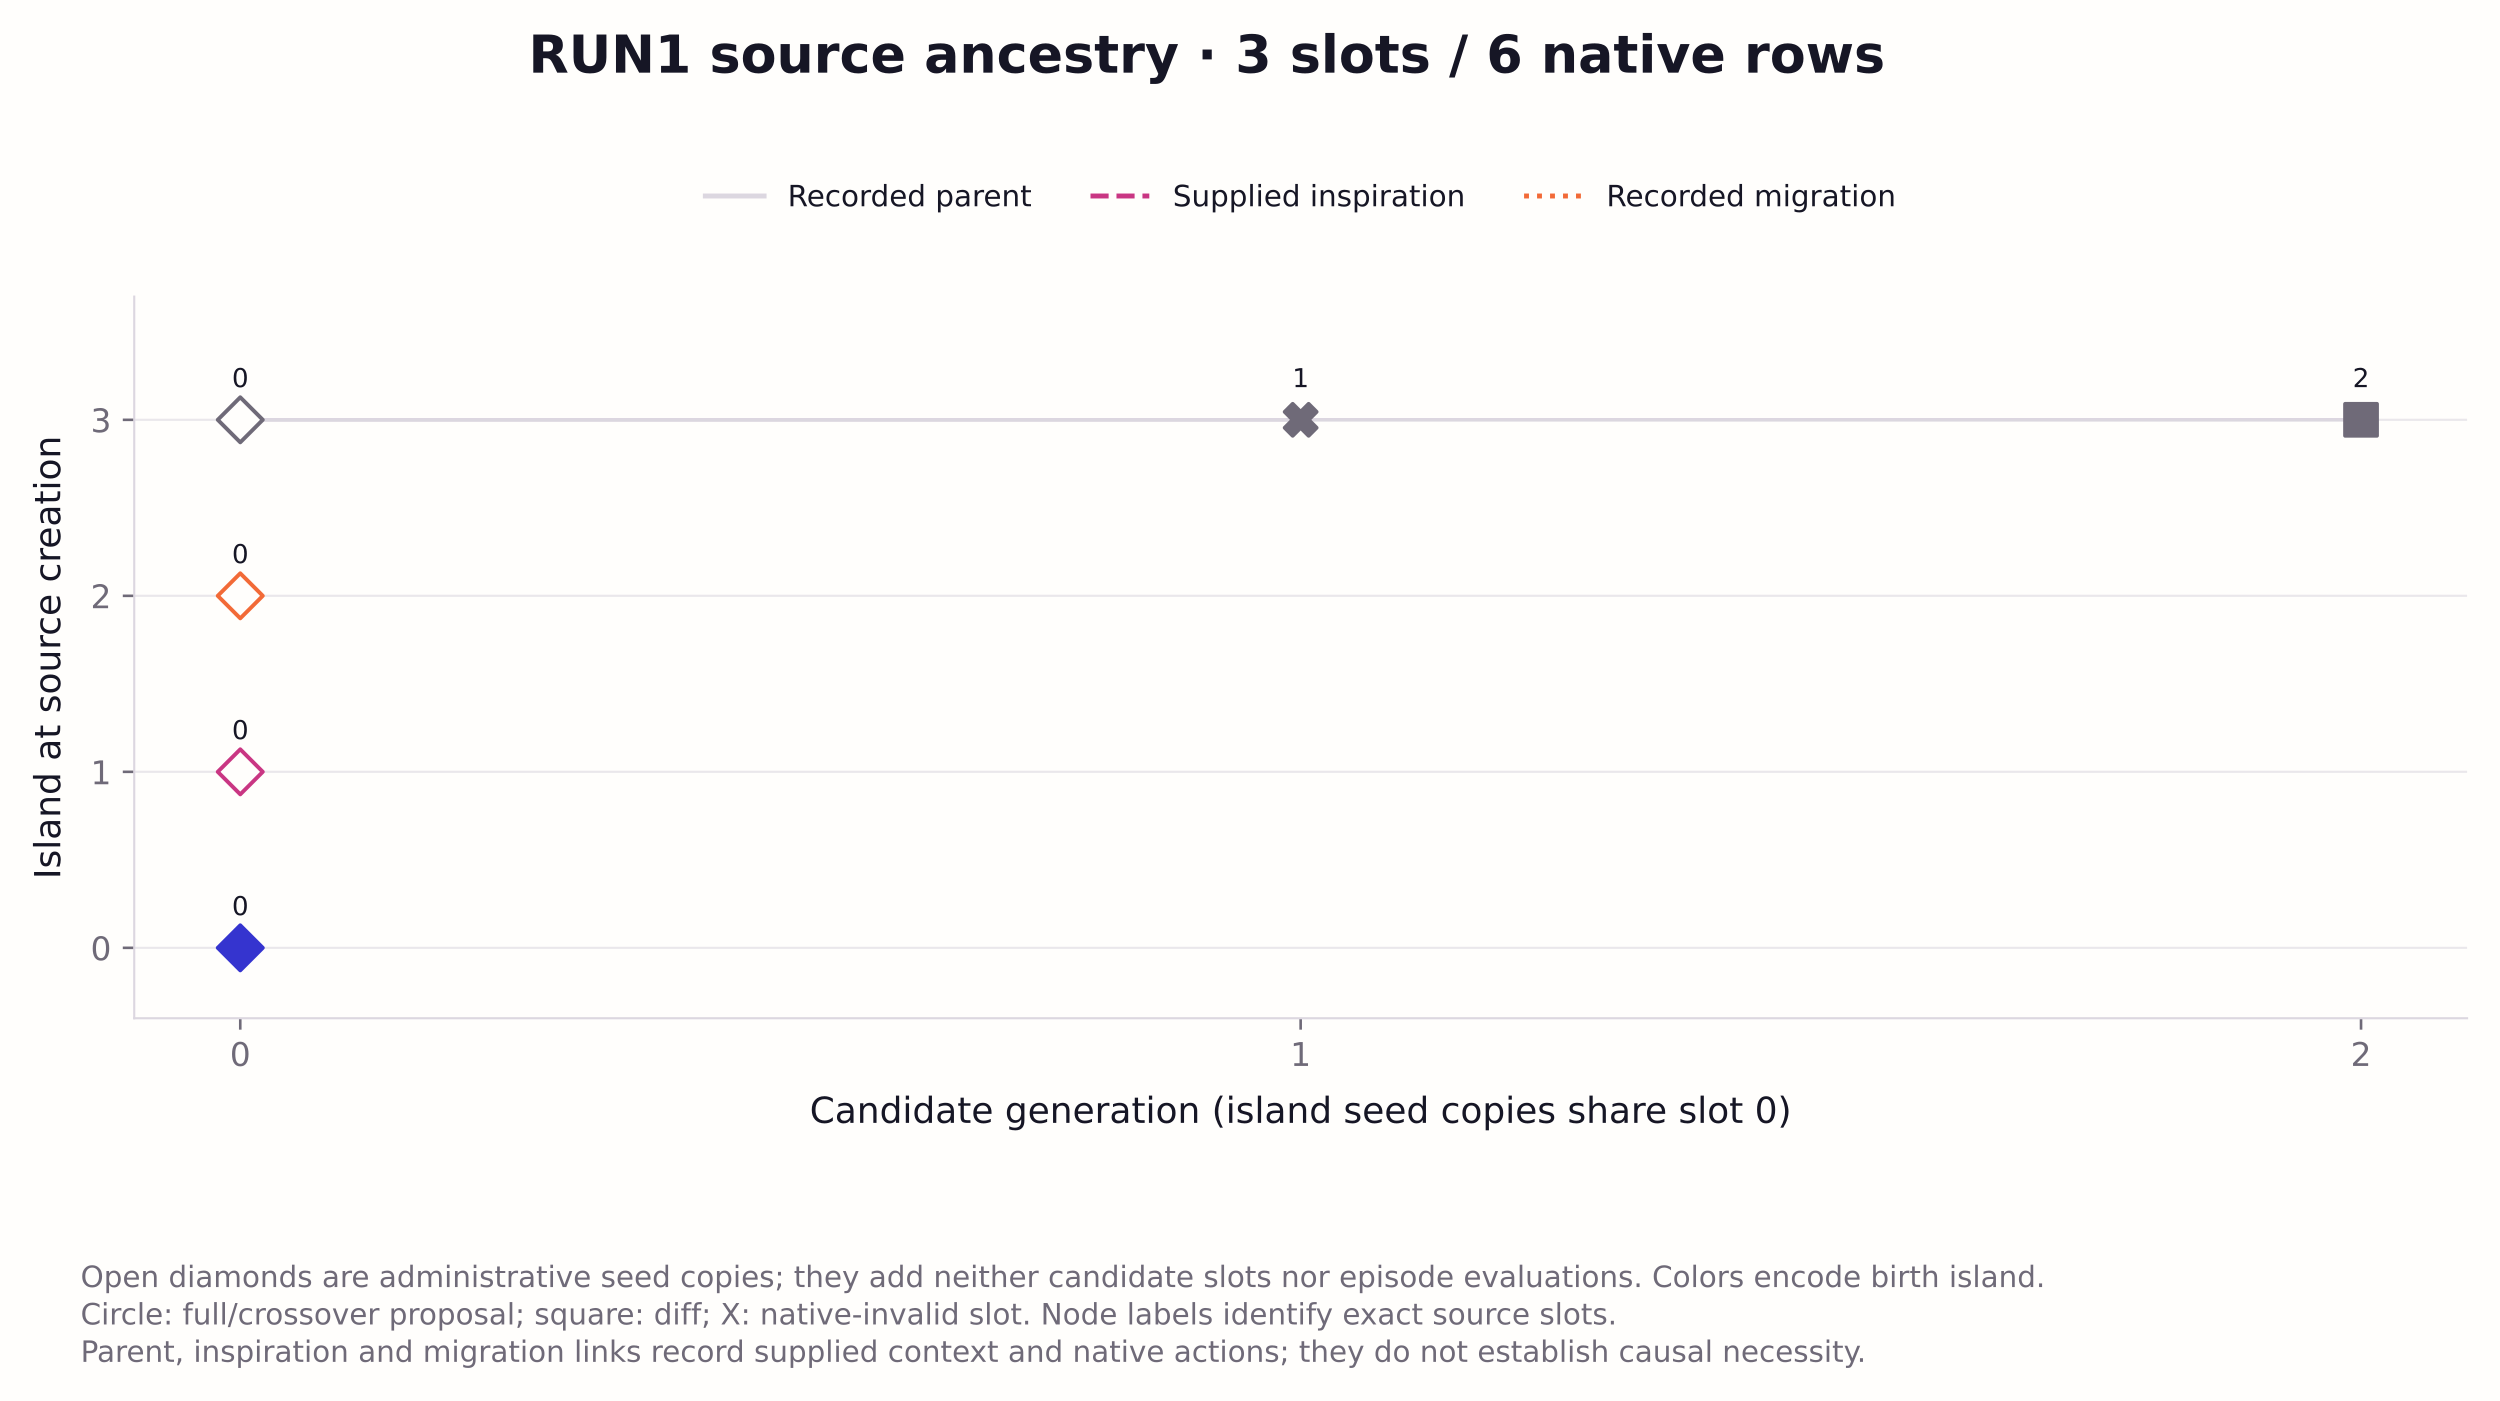
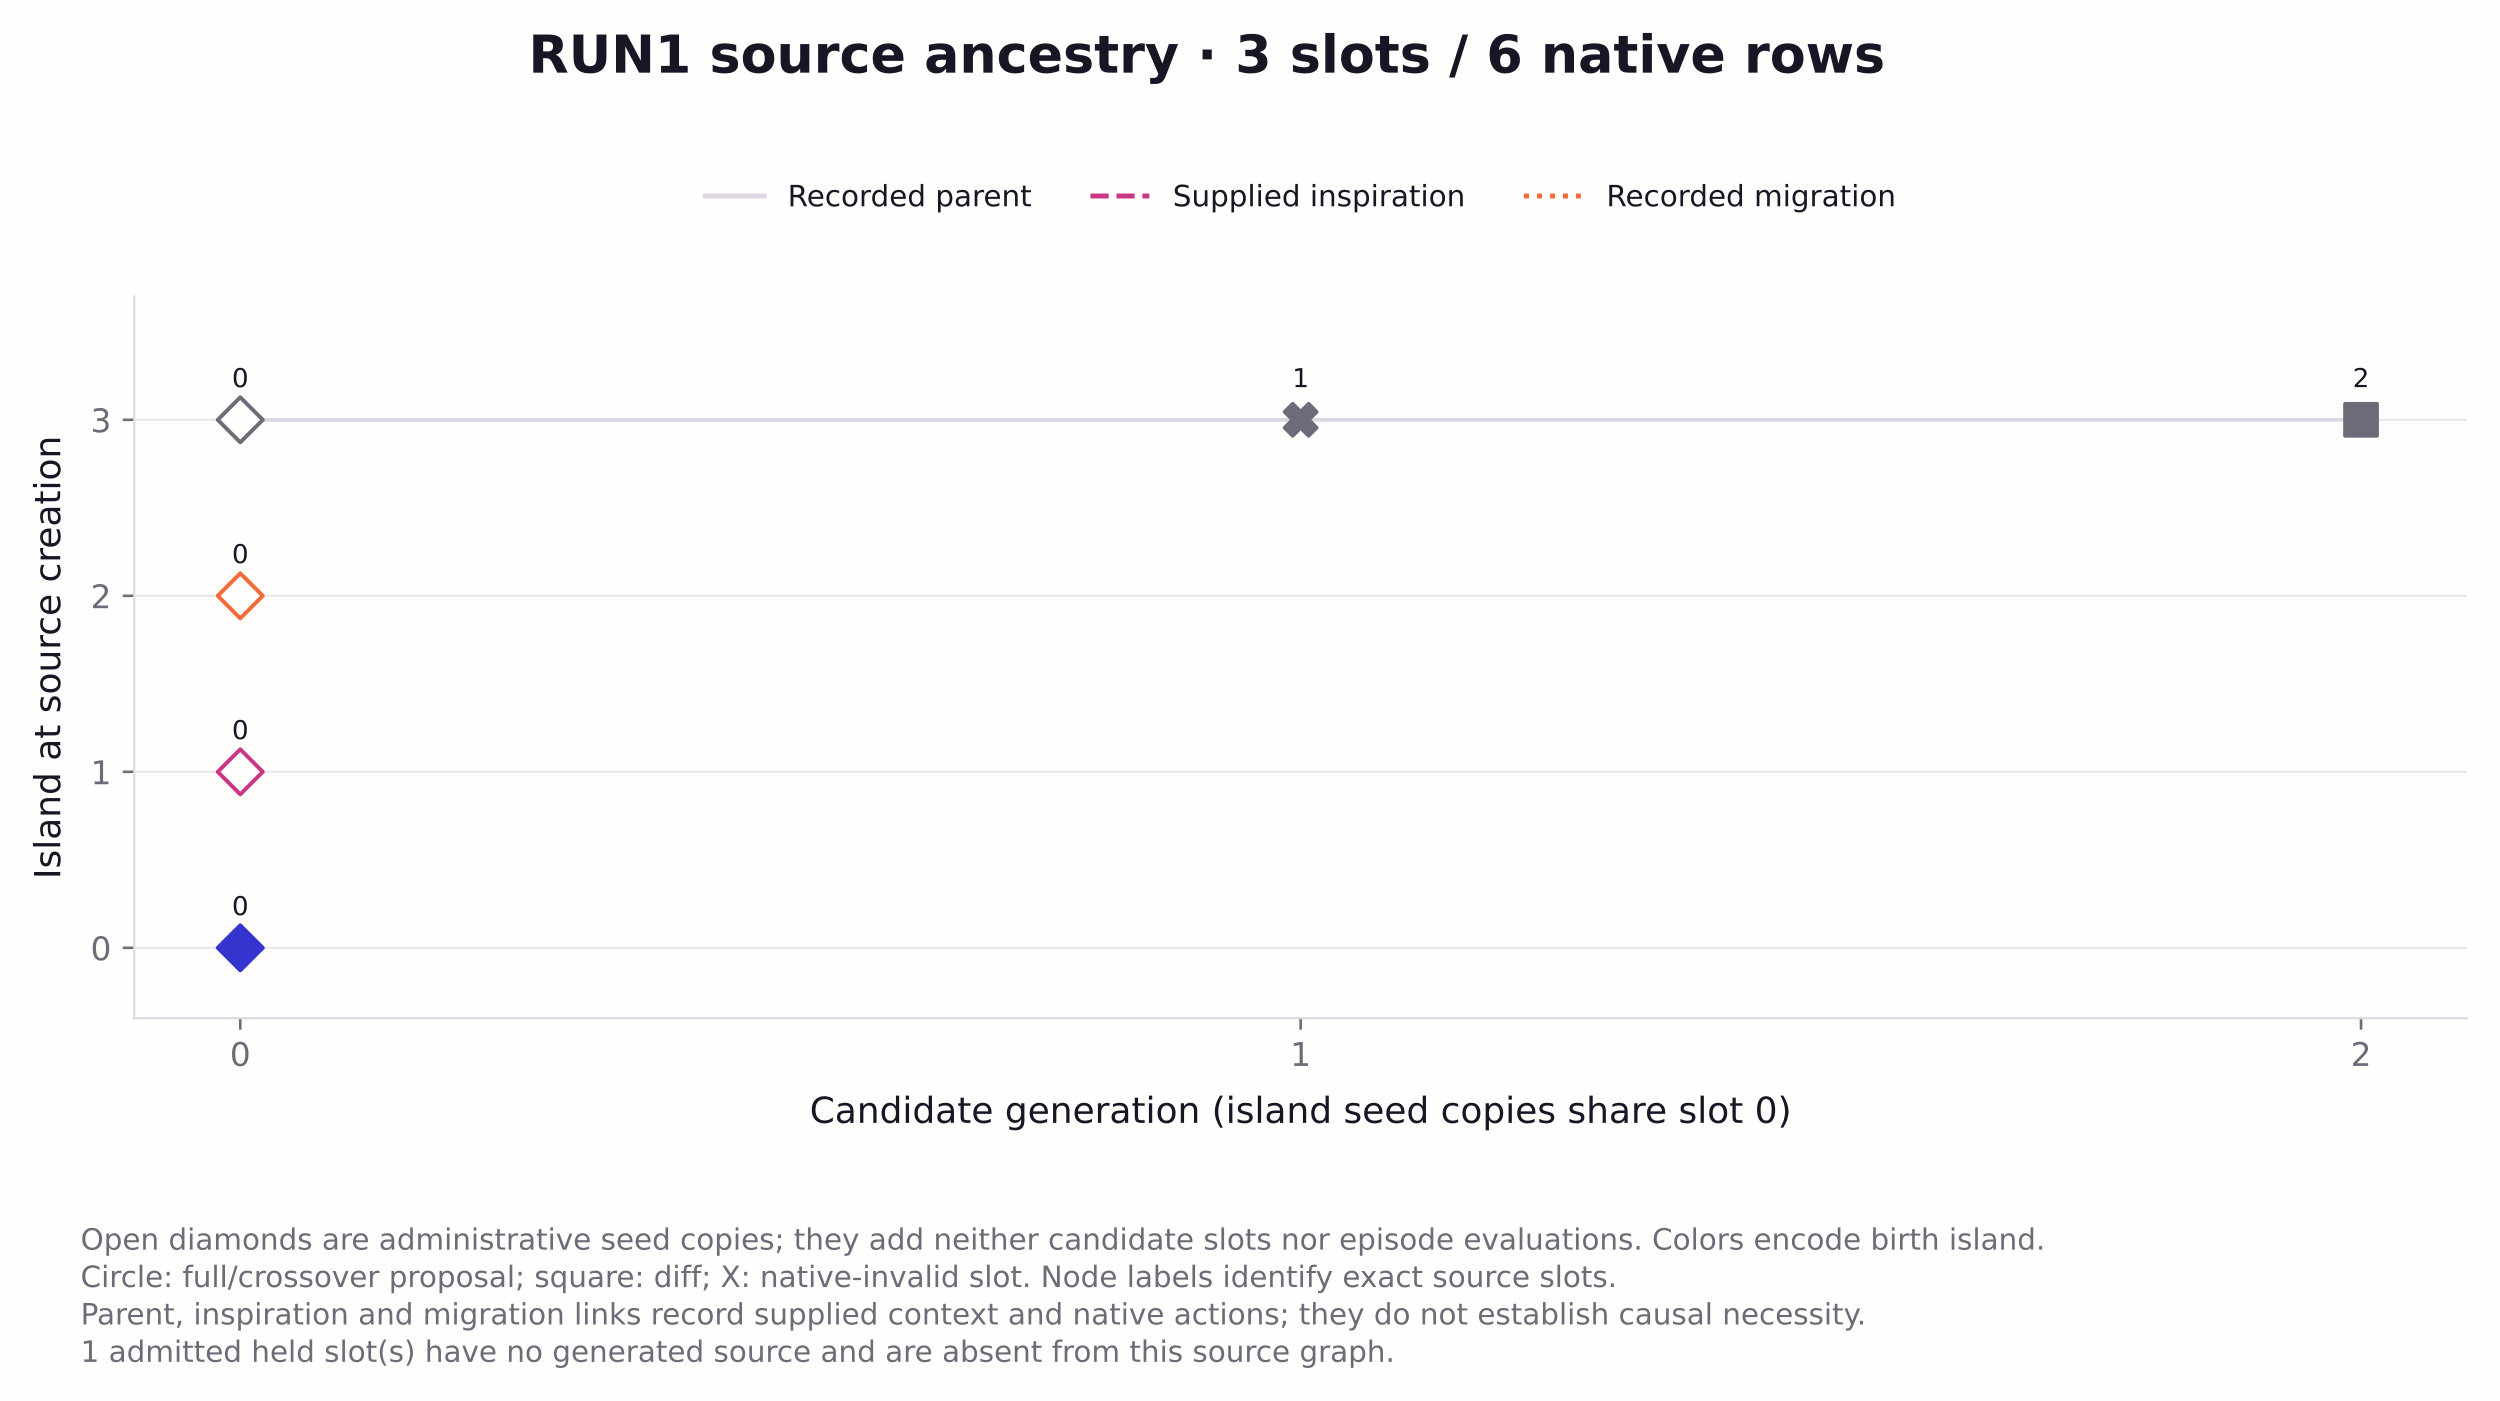
<svg xmlns="http://www.w3.org/2000/svg" xmlns:xlink="http://www.w3.org/1999/xlink" width="765.264pt" height="428.818pt" viewBox="0 0 765.264 428.818" version="1.1">
  <defs>
    <style type="text/css">*{stroke-linejoin: round; stroke-linecap: butt}</style>
  </defs>
  <g id="figure_1">
    <g id="patch_1">
      <path d="M 0 428.818 L 765.264 428.818 L 765.264 0 L 0 0 z " style="fill: #fffefc" />
    </g>
    <g id="axes_1">
      <g id="patch_2">
        <path d="M 41.088 311.688 L 755.184 311.688 L 755.184 90.792 L 41.088 90.792 z " style="fill: #fffefc" />
      </g>
      <g id="line2d_1">
        <path d="M 73.547 128.506 L 398.136 128.506 " clip-path="url(#p852be7aca1)" style="fill: none; stroke: #dcd7e0; stroke-width: 1.1; stroke-linecap: square" />
      </g>
      <g id="line2d_2">
        <path d="M 73.547 128.506 L 722.726 128.506 " clip-path="url(#p852be7aca1)" style="fill: none; stroke: #dcd7e0; stroke-width: 1.1; stroke-linecap: square" />
      </g>
      <g id="matplotlib.axis_1">
        <g id="xtick_1">
          <g id="line2d_3">
            <defs>
              <path id="m9706a7be92" d="M 0 0 L 0 3.5 " style="stroke: #6f6a78; stroke-width: 0.8" />
            </defs>
            <g>
              <use xlink:href="#m9706a7be92" x="73.547" y="311.688" style="fill: #6f6a78; stroke: #6f6a78; stroke-width: 0.8" />
            </g>
          </g>
          <g id="text_1">
            <text style="font-size: 10px; font-family: 'DejaVu Sans'; text-anchor: middle; fill: #6f6a78" x="73.547" y="326.286" transform="rotate(-0 73.54735 326.2864)">0</text>
          </g>
        </g>
        <g id="xtick_2">
          <g id="line2d_4">
            <g>
              <use xlink:href="#m9706a7be92" x="398.136" y="311.688" style="fill: #6f6a78; stroke: #6f6a78; stroke-width: 0.8" />
            </g>
          </g>
          <g id="text_2">
            <text style="font-size: 10px; font-family: 'DejaVu Sans'; text-anchor: middle; fill: #6f6a78" x="398.136" y="326.286" transform="rotate(-0 398.1364 326.2864)">1</text>
          </g>
        </g>
        <g id="xtick_3">
          <g id="line2d_5">
            <g>
              <use xlink:href="#m9706a7be92" x="722.726" y="311.688" style="fill: #6f6a78; stroke: #6f6a78; stroke-width: 0.8" />
            </g>
          </g>
          <g id="text_3">
            <text style="font-size: 10px; font-family: 'DejaVu Sans'; text-anchor: middle; fill: #6f6a78" x="722.726" y="326.286" transform="rotate(-0 722.7255 326.2864)">2</text>
          </g>
        </g>
        <g id="text_4">
          <text style="font-size: 11px; font-family: 'DejaVu Sans'; text-anchor: middle; fill: #161625" x="398.136" y="343.724" transform="rotate(-0 398.1364 343.7244)">Candidate generation (island seed copies share slot 0)</text>
        </g>
      </g>
      <g id="matplotlib.axis_2">
        <g id="ytick_1">
          <g id="line2d_6">
            <path d="M 41.088 290.137 L 755.184 290.137 " clip-path="url(#p852be7aca1)" style="fill: none; stroke: #dcd7e0; stroke-opacity: 0.6; stroke-width: 0.65; stroke-linecap: square" />
          </g>
          <g id="line2d_7">
            <defs>
              <path id="m04c4370693" d="M 0 0 L -3.5 0 " style="stroke: #6f6a78; stroke-width: 0.8" />
            </defs>
            <g>
              <use xlink:href="#m04c4370693" x="41.088" y="290.137" style="fill: #6f6a78; stroke: #6f6a78; stroke-width: 0.8" />
            </g>
          </g>
          <g id="text_5">
            <text style="font-size: 10px; font-family: 'DejaVu Sans'; text-anchor: end; fill: #6f6a78" x="34.088" y="293.936" transform="rotate(-0 34.08844 293.9364)">0</text>
          </g>
        </g>
        <g id="ytick_2">
          <g id="line2d_8">
            <path d="M 41.088 236.26 L 755.184 236.26 " clip-path="url(#p852be7aca1)" style="fill: none; stroke: #dcd7e0; stroke-opacity: 0.6; stroke-width: 0.65; stroke-linecap: square" />
          </g>
          <g id="line2d_9">
            <g>
              <use xlink:href="#m04c4370693" x="41.088" y="236.26" style="fill: #6f6a78; stroke: #6f6a78; stroke-width: 0.8" />
            </g>
          </g>
          <g id="text_6">
            <text style="font-size: 10px; font-family: 'DejaVu Sans'; text-anchor: end; fill: #6f6a78" x="34.088" y="240.059" transform="rotate(-0 34.08844 240.0593)">1</text>
          </g>
        </g>
        <g id="ytick_3">
          <g id="line2d_10">
            <path d="M 41.088 182.383 L 755.184 182.383 " clip-path="url(#p852be7aca1)" style="fill: none; stroke: #dcd7e0; stroke-opacity: 0.6; stroke-width: 0.65; stroke-linecap: square" />
          </g>
          <g id="line2d_11">
            <g>
              <use xlink:href="#m04c4370693" x="41.088" y="182.383" style="fill: #6f6a78; stroke: #6f6a78; stroke-width: 0.8" />
            </g>
          </g>
          <g id="text_7">
            <text style="font-size: 10px; font-family: 'DejaVu Sans'; text-anchor: end; fill: #6f6a78" x="34.088" y="186.182" transform="rotate(-0 34.08844 186.1822)">2</text>
          </g>
        </g>
        <g id="ytick_4">
          <g id="line2d_12">
            <path d="M 41.088 128.506 L 755.184 128.506 " clip-path="url(#p852be7aca1)" style="fill: none; stroke: #dcd7e0; stroke-opacity: 0.6; stroke-width: 0.65; stroke-linecap: square" />
          </g>
          <g id="line2d_13">
            <g>
              <use xlink:href="#m04c4370693" x="41.088" y="128.506" style="fill: #6f6a78; stroke: #6f6a78; stroke-width: 0.8" />
            </g>
          </g>
          <g id="text_8">
            <text style="font-size: 10px; font-family: 'DejaVu Sans'; text-anchor: end; fill: #6f6a78" x="34.088" y="132.305" transform="rotate(-0 34.08844 132.3052)">3</text>
          </g>
        </g>
        <g id="text_9">
          <text style="font-size: 11px; font-family: 'DejaVu Sans'; text-anchor: middle; fill: #161625" x="18.438" y="201.24" transform="rotate(-90 18.43828 201.24)">Island at source creation</text>
        </g>
      </g>
      <g id="patch_3">
        <path d="M 41.088 311.688 L 41.088 90.792 " style="fill: none; stroke: #dcd7e0; stroke-width: 0.65; stroke-linejoin: miter; stroke-linecap: square" />
      </g>
      <g id="patch_4">
        <path d="M 41.088 311.688 L 755.184 311.688 " style="fill: none; stroke: #dcd7e0; stroke-width: 0.65; stroke-linejoin: miter; stroke-linecap: square" />
      </g>
      <g id="PathCollection_1">
        <defs>
          <path id="m0a7234c733" d="M -0 6.892 L 6.892 0 L 0 -6.892 L -6.892 -0 z " style="stroke: #3534cf; stroke-width: 1.2" />
        </defs>
        <g clip-path="url(#p852be7aca1)">
          <use xlink:href="#m0a7234c733" x="73.547" y="290.137" style="fill: #3534cf; stroke: #3534cf; stroke-width: 1.2" />
        </g>
      </g>
      <g id="text_10">
        <text style="font-size: 8px; font-family: 'DejaVu Sans'; text-anchor: middle; fill: #161625" x="73.547" y="280.137" transform="rotate(-0 73.54735 280.1372)">0</text>
      </g>
      <g id="PathCollection_2">
        <defs>
          <path id="m00a4052302" d="M -0 6.892 L 6.892 0 L 0 -6.892 L -6.892 -0 z " style="stroke: #f26a37; stroke-width: 1.2" />
        </defs>
        <g clip-path="url(#p852be7aca1)">
          <use xlink:href="#m00a4052302" x="73.547" y="182.383" style="fill: #fffefc; stroke: #f26a37; stroke-width: 1.2" />
        </g>
      </g>
      <g id="text_11">
        <text style="font-size: 8px; font-family: 'DejaVu Sans'; text-anchor: middle; fill: #161625" x="73.547" y="172.383" transform="rotate(-0 73.54735 172.383)">0</text>
      </g>
      <g id="PathCollection_3">
        <defs>
          <path id="ma3990adea9" d="M -0 6.892 L 6.892 0 L 0 -6.892 L -6.892 -0 z " style="stroke: #c93683; stroke-width: 1.2" />
        </defs>
        <g clip-path="url(#p852be7aca1)">
          <use xlink:href="#ma3990adea9" x="73.547" y="236.26" style="fill: #fffefc; stroke: #c93683; stroke-width: 1.2" />
        </g>
      </g>
      <g id="text_12">
        <text style="font-size: 8px; font-family: 'DejaVu Sans'; text-anchor: middle; fill: #161625" x="73.547" y="226.26" transform="rotate(-0 73.54735 226.2601)">0</text>
      </g>
      <g id="PathCollection_4">
        <defs>
          <path id="m3245965de0" d="M -0 6.892 L 6.892 0 L 0 -6.892 L -6.892 -0 z " style="stroke: #6f6a78; stroke-width: 1.2" />
        </defs>
        <g clip-path="url(#p852be7aca1)">
          <use xlink:href="#m3245965de0" x="73.547" y="128.506" style="fill: #fffefc; stroke: #6f6a78; stroke-width: 1.2" />
        </g>
      </g>
      <g id="text_13">
        <text style="font-size: 8px; font-family: 'DejaVu Sans'; text-anchor: middle; fill: #161625" x="73.547" y="118.506" transform="rotate(-0 73.54735 118.506)">0</text>
      </g>
      <g id="PathCollection_5">
        <defs>
          <path id="m5eb4250118" d="M -2.437 4.873 L 0 2.437 L 2.437 4.873 L 4.873 2.437 L 2.437 0 L 4.873 -2.437 L 2.437 -4.873 L 0 -2.437 L -2.437 -4.873 L -4.873 -2.437 L -2.437 0 L -4.873 2.437 z " style="stroke: #6f6a78; stroke-width: 1.2" />
        </defs>
        <g clip-path="url(#p852be7aca1)">
          <use xlink:href="#m5eb4250118" x="398.136" y="128.506" style="fill: #6f6a78; stroke: #6f6a78; stroke-width: 1.2" />
        </g>
      </g>
      <g id="text_14">
        <text style="font-size: 8px; font-family: 'DejaVu Sans'; text-anchor: middle; fill: #161625" x="398.136" y="118.506" transform="rotate(-0 398.1364 118.506)">1</text>
      </g>
      <g id="PathCollection_6">
        <defs>
          <path id="m0e4040dae8" d="M -4.873 4.873 L 4.873 4.873 L 4.873 -4.873 L -4.873 -4.873 z " style="stroke: #6f6a78; stroke-width: 1.2" />
        </defs>
        <g clip-path="url(#p852be7aca1)">
          <use xlink:href="#m0e4040dae8" x="722.726" y="128.506" style="fill: #6f6a78; stroke: #6f6a78; stroke-width: 1.2" />
        </g>
      </g>
      <g id="text_15">
        <text style="font-size: 8px; font-family: 'DejaVu Sans'; text-anchor: middle; fill: #161625" x="722.726" y="118.506" transform="rotate(-0 722.7255 118.506)">2</text>
      </g>
      <g id="legend_1">
        <g id="line2d_14">
          <path d="M 215.903 59.999 L 224.903 59.999 L 233.903 59.999 " style="fill: none; stroke: #dcd7e0; stroke-width: 1.5; stroke-linecap: square" />
        </g>
        <g id="text_16">
          <text style="font-size: 9px; font-family: 'DejaVu Sans'; text-anchor: start; fill: #161625" x="241.103" y="63.149" transform="rotate(-0 241.1026 63.1486)">Recorded parent</text>
        </g>
        <g id="line2d_15">
          <path d="M 333.808 59.999 L 342.808 59.999 L 351.808 59.999 " style="fill: none; stroke-dasharray: 5.55,2.4; stroke-dashoffset: 0; stroke: #c93683; stroke-width: 1.5" />
        </g>
        <g id="text_17">
          <text style="font-size: 9px; font-family: 'DejaVu Sans'; text-anchor: start; fill: #161625" x="359.008" y="63.149" transform="rotate(-0 359.0082 63.1486)">Supplied inspiration</text>
        </g>
        <g id="line2d_16">
          <path d="M 466.526 59.999 L 475.526 59.999 L 484.526 59.999 " style="fill: none; stroke-dasharray: 1.5,2.475; stroke-dashoffset: 0; stroke: #f26a37; stroke-width: 1.5" />
        </g>
        <g id="text_18">
          <text style="font-size: 9px; font-family: 'DejaVu Sans'; text-anchor: start; fill: #161625" x="491.726" y="63.149" transform="rotate(-0 491.7259 63.1486)">Recorded migration</text>
        </g>
      </g>
    </g>
    <g id="text_19">
      <text style="font-weight: 700; font-size: 16px; font-family: 'DejaVu Sans'; text-anchor: middle; fill: #161625" x="369.408" y="22.238" transform="rotate(-0 369.4084 22.2375)">RUN1 source ancestry · 3 slots / 6 native rows</text>
    </g>
    <g id="text_20">
-       <text style="font-size: 9px; font-family: 'DejaVu Sans'; fill: #6f6a78" transform="translate(24.67244 393.9744)">Open diamonds are administrative seed copies; they add neither candidate slots nor episode evaluations. Colors encode birth island.</text>
-       <text style="font-size: 9px; font-family: 'DejaVu Sans'; fill: #6f6a78" transform="translate(24.67244 405.4201)">Circle: full/crossover proposal; square: diff; X: native-invalid slot. Node labels identify exact source slots.</text>
-       <text style="font-size: 9px; font-family: 'DejaVu Sans'; fill: #6f6a78" transform="translate(24.67244 416.8659)">Parent, inspiration and migration links record supplied context and native actions; they do not establish causal necessity.</text>
+       <text style="font-size: 9px; font-family: 'DejaVu Sans'; fill: #6f6a78" transform="translate(24.67244 382.5286)">Open diamonds are administrative seed copies; they add neither candidate slots nor episode evaluations. Colors encode birth island.</text>
+       <text style="font-size: 9px; font-family: 'DejaVu Sans'; fill: #6f6a78" transform="translate(24.67244 393.9744)">Circle: full/crossover proposal; square: diff; X: native-invalid slot. Node labels identify exact source slots.</text>
+       <text style="font-size: 9px; font-family: 'DejaVu Sans'; fill: #6f6a78" transform="translate(24.67244 405.4201)">Parent, inspiration and migration links record supplied context and native actions; they do not establish causal necessity.</text>
+       <text style="font-size: 9px; font-family: 'DejaVu Sans'; fill: #6f6a78" transform="translate(24.67244 416.8659)">1 admitted held slot(s) have no generated source and are absent from this source graph.</text>
    </g>
  </g>
  <defs>
    <clipPath id="p852be7aca1">
      <rect x="41.088" y="90.792" width="714.096" height="220.896" />
    </clipPath>
  </defs>
</svg>
